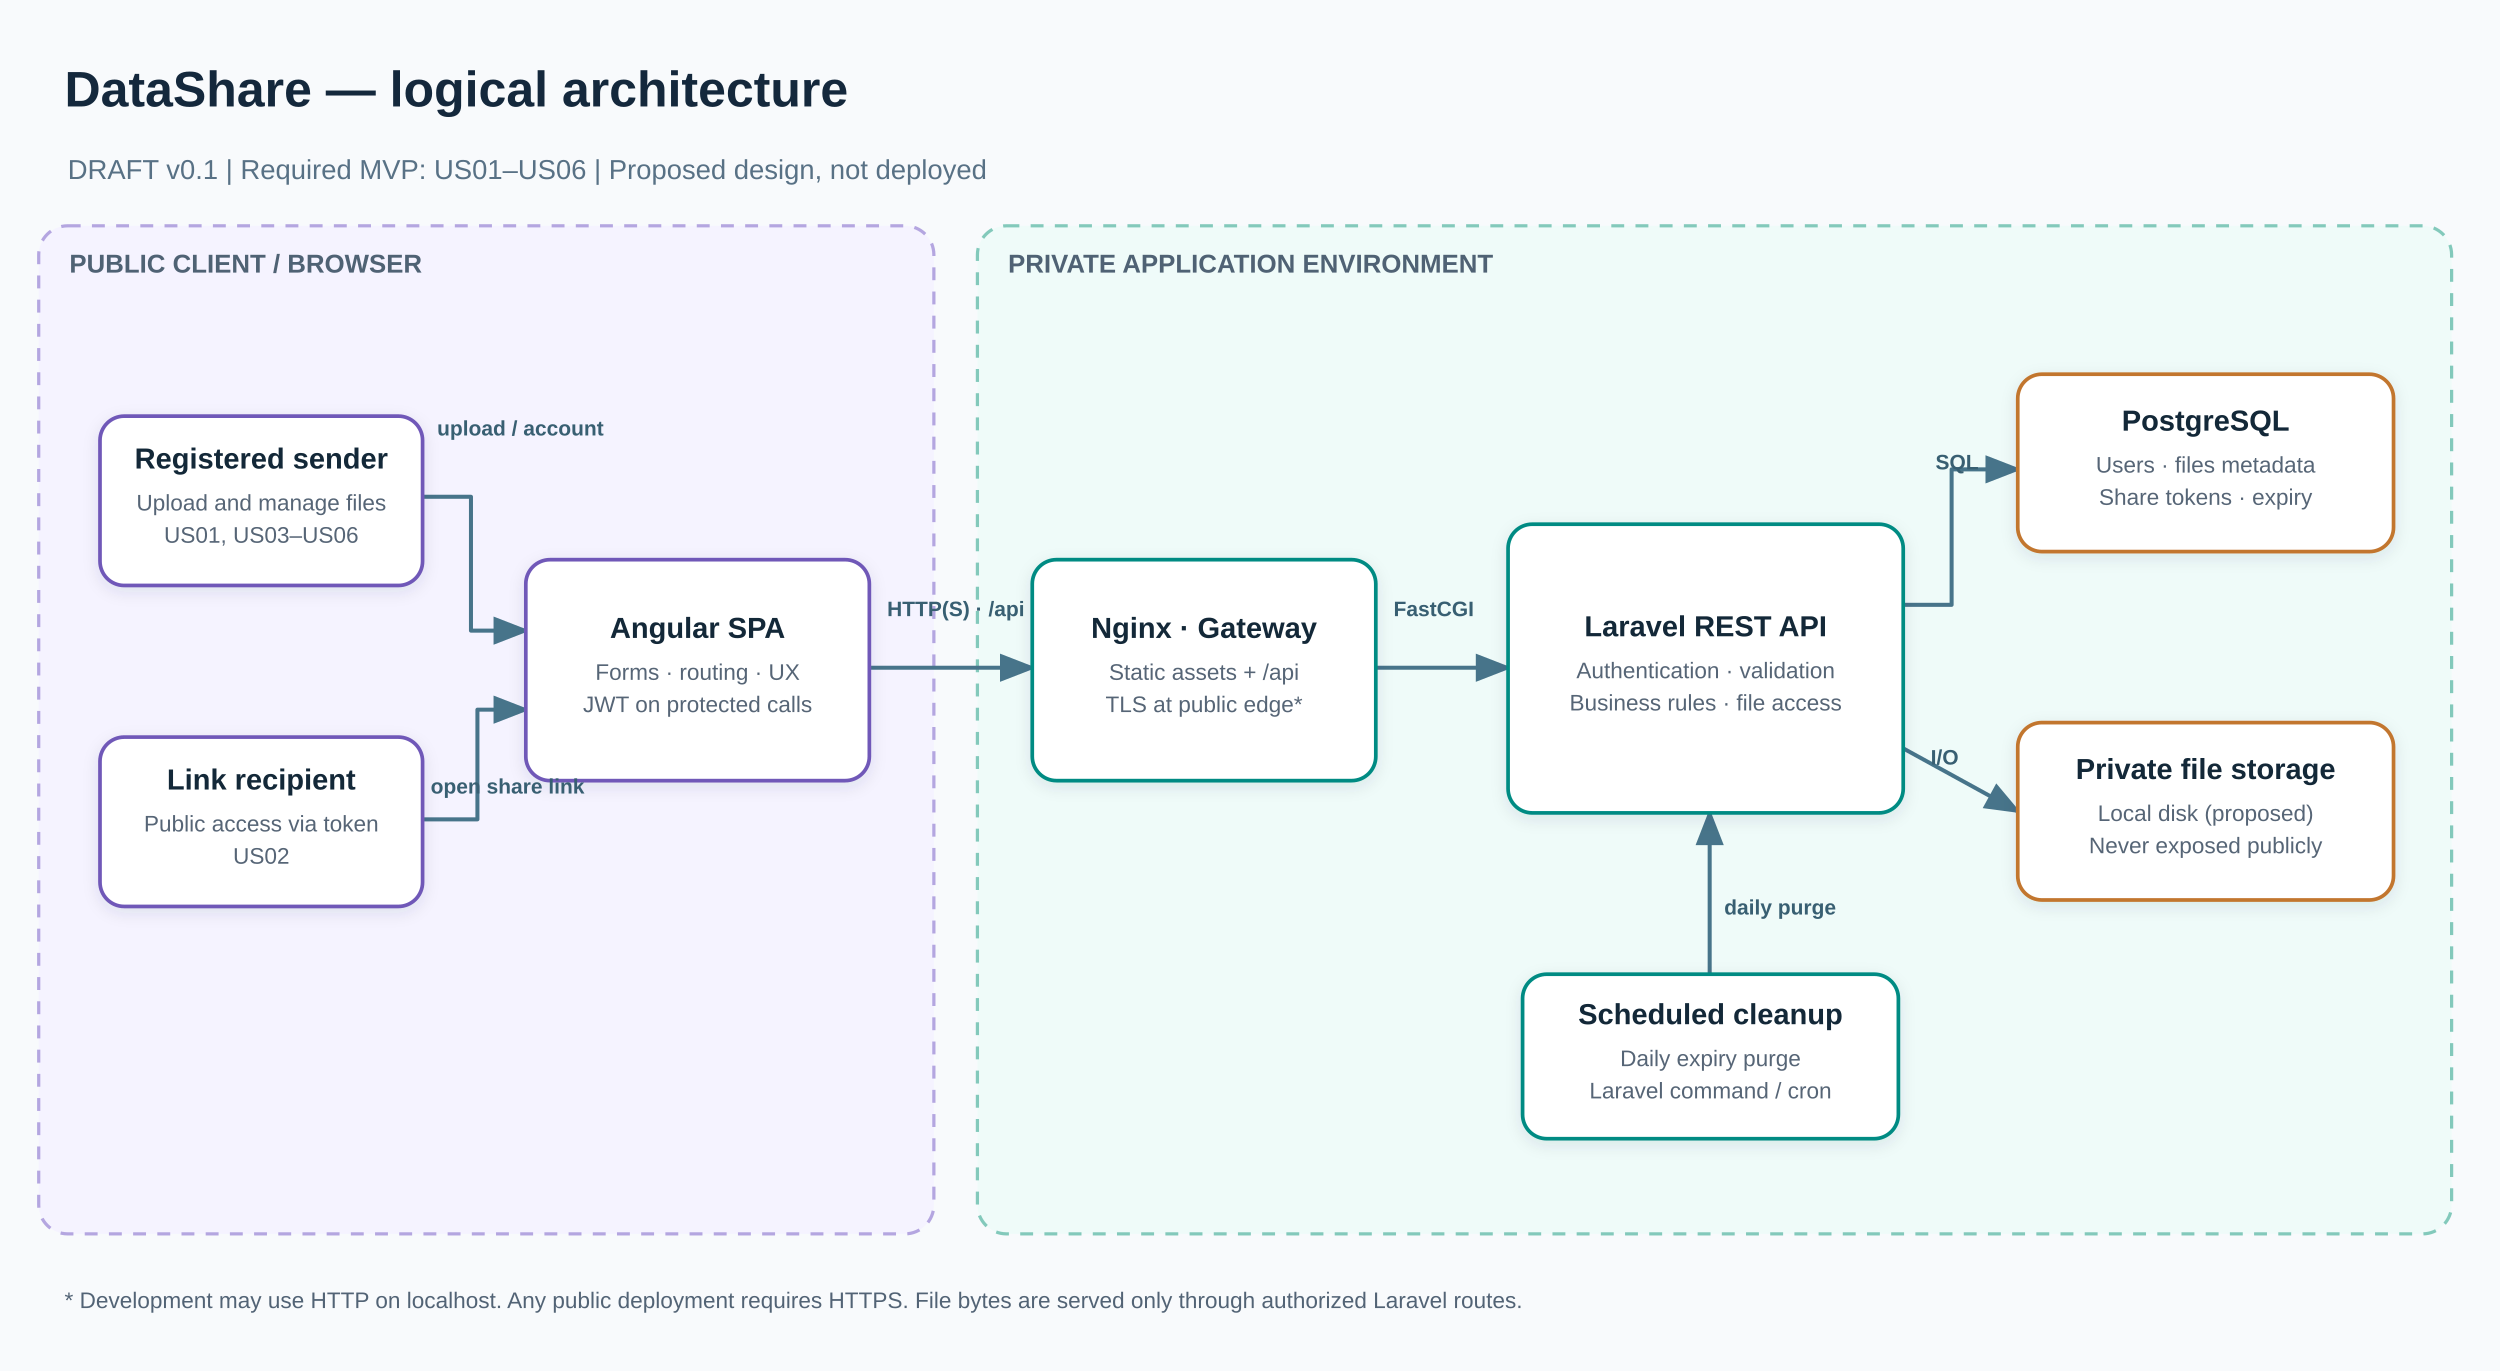
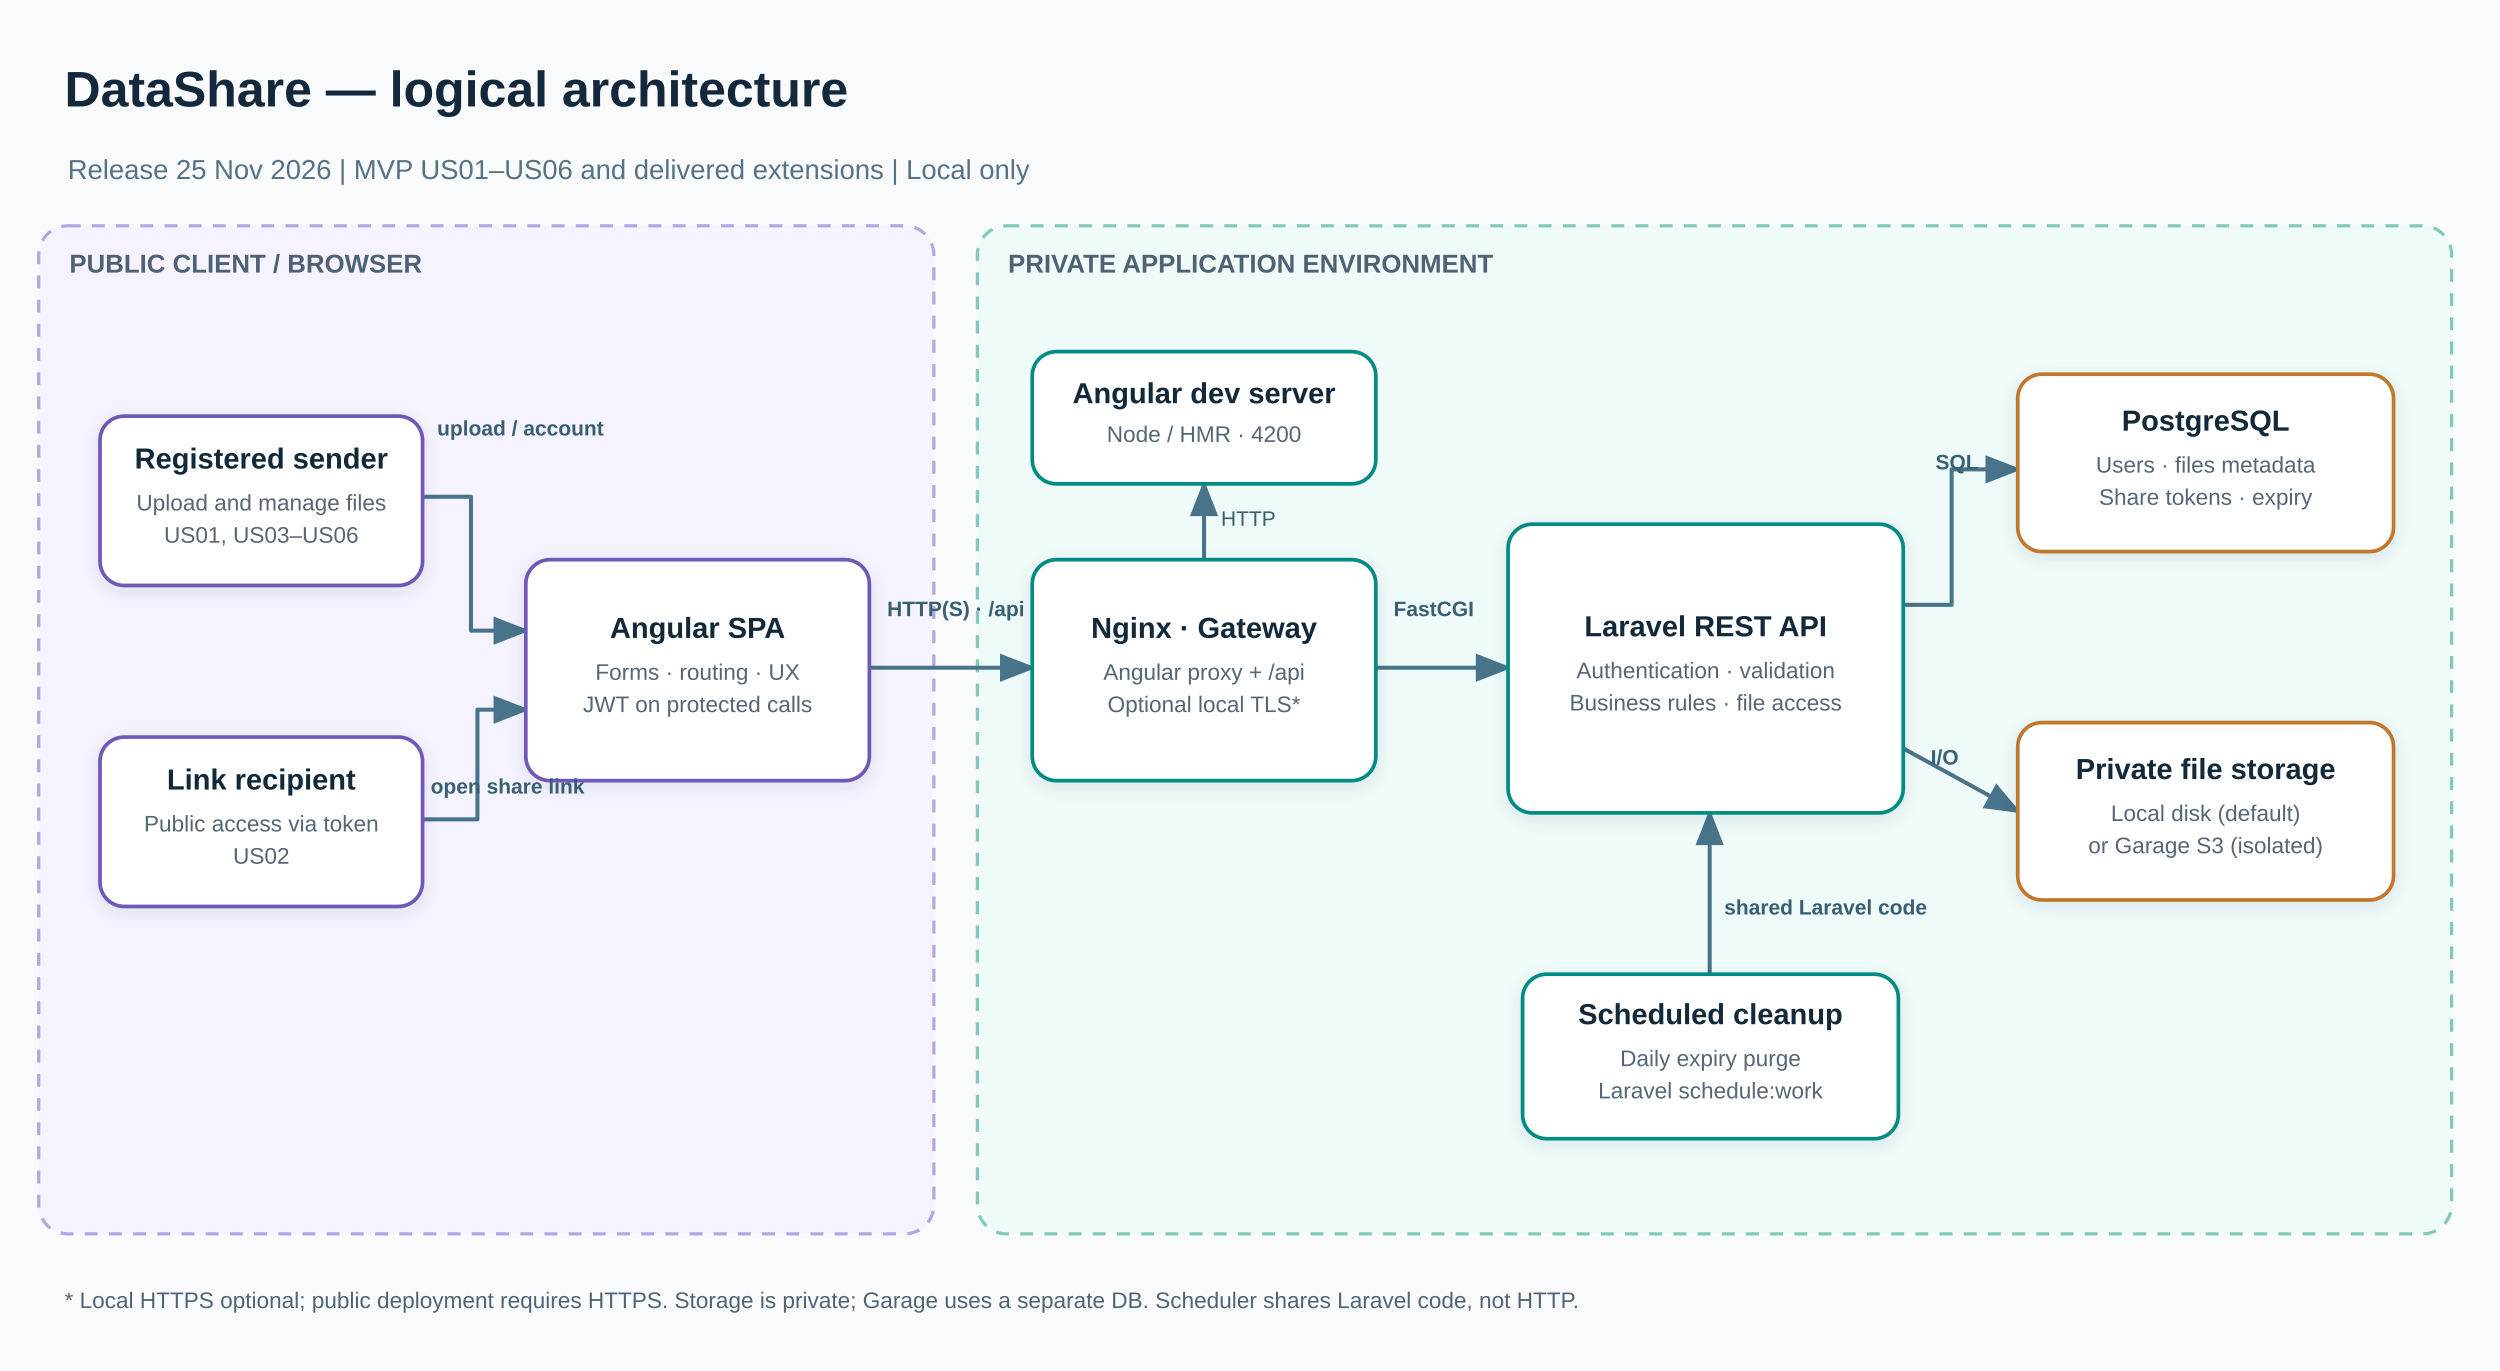
<svg xmlns="http://www.w3.org/2000/svg" viewBox="0 0 1550 850" width="1550" height="850" role="img" aria-labelledby="d-title d-desc">
  <defs>
    <marker id="arrow" markerWidth="11" markerHeight="11" refX="8" refY="3.5" orient="auto" markerUnits="strokeWidth">
      <path d="M0 0 L9 3.5 L0 7 Z" fill="#47748a" />
    </marker>
    <filter id="shadow" x="-20%" y="-25%" width="150%" height="160%">
      <feDropShadow dx="0" dy="3" stdDeviation="5" flood-color="#173248" flood-opacity=".10" />
    </filter>
  </defs>
  <rect x="0" y="0" width="1550" height="850" fill="#f8fafc" />
  <text x="40" y="66" font-size="31" font-family="Arial,Helvetica,sans-serif" font-weight="700" fill="#14283c">DataShare — logical architecture</text>
-   <text x="42" y="111" font-size="17" font-family="Arial,Helvetica,sans-serif" fill="#587185">DRAFT v0.1  |  Required MVP: US01–US06  |  Proposed design, not deployed</text>
+   <text x="42" y="111" font-size="17" font-family="Arial,Helvetica,sans-serif" fill="#587185">Release 25 Nov 2026  |  MVP US01–US06 and delivered extensions  |  Local only</text>
  <rect x="24" y="140" width="555" height="625" rx="18" fill="#f5f3ff" stroke="#b4a6e0" stroke-width="2" stroke-dasharray="8 7" />
  <text x="43" y="169" font-family="Arial,Helvetica,sans-serif" font-weight="700" font-size="16" fill="#4f6274">PUBLIC CLIENT / BROWSER</text>
  <rect x="606" y="140" width="914" height="625" rx="18" fill="#effbf9" stroke="#83c9bb" stroke-width="2" stroke-dasharray="8 7" />
  <text x="625" y="169" font-family="Arial,Helvetica,sans-serif" font-weight="700" font-size="16" fill="#4f6274">PRIVATE APPLICATION ENVIRONMENT</text>
  <path d="M262 308 L292 308 L292 391 L326 391" fill="none" stroke="#47748a" stroke-width="2.5" stroke-linejoin="round" marker-end="url(#arrow)" />
  <path d="M262 508 L296 508 L296 440 L326 440" fill="none" stroke="#47748a" stroke-width="2.5" stroke-linejoin="round" marker-end="url(#arrow)" />
  <path d="M539 414 L640 414" fill="none" stroke="#47748a" stroke-width="2.5" stroke-linejoin="round" marker-end="url(#arrow)" />
  <path d="M853 414 L935 414" fill="none" stroke="#47748a" stroke-width="2.5" stroke-linejoin="round" marker-end="url(#arrow)" />
  <path d="M1180 375 L1210 375 L1210 291 L1251 291" fill="none" stroke="#47748a" stroke-width="2.5" stroke-linejoin="round" marker-end="url(#arrow)" />
  <path d="M1180 464 L1251 503" fill="none" stroke="#47748a" stroke-width="2.5" stroke-linejoin="round" marker-end="url(#arrow)" />
  <path d="M1060 604 L1060 504" fill="none" stroke="#47748a" stroke-width="2.5" stroke-linejoin="round" marker-end="url(#arrow)" />
  <rect x="62" y="258" width="200" height="105" rx="15" fill="#ffffff" stroke="#7059b8" stroke-width="2.3" filter="url(#shadow)" />
  <text x="162" y="290.5" text-anchor="middle" font-family="Arial,Helvetica,sans-serif" font-size="18" font-weight="700" fill="#132838">Registered sender</text>
  <text x="162" y="316.5" text-anchor="middle" font-family="Arial,Helvetica,sans-serif" font-size="14" fill="#566576">Upload and manage files</text>
  <text x="162" y="336.5" text-anchor="middle" font-family="Arial,Helvetica,sans-serif" font-size="14" fill="#566576">US01, US03–US06</text>
  <rect x="62" y="457" width="200" height="105" rx="15" fill="#ffffff" stroke="#7059b8" stroke-width="2.3" filter="url(#shadow)" />
  <text x="162" y="489.5" text-anchor="middle" font-family="Arial,Helvetica,sans-serif" font-size="18" font-weight="700" fill="#132838">Link recipient</text>
  <text x="162" y="515.5" text-anchor="middle" font-family="Arial,Helvetica,sans-serif" font-size="14" fill="#566576">Public access via token</text>
  <text x="162" y="535.5" text-anchor="middle" font-family="Arial,Helvetica,sans-serif" font-size="14" fill="#566576">US02</text>
  <rect x="326" y="347" width="213" height="137" rx="15" fill="#ffffff" stroke="#7059b8" stroke-width="2.3" filter="url(#shadow)" />
  <text x="432.5" y="395.5" text-anchor="middle" font-family="Arial,Helvetica,sans-serif" font-size="18" font-weight="700" fill="#132838">Angular SPA</text>
  <text x="432.5" y="421.5" text-anchor="middle" font-family="Arial,Helvetica,sans-serif" font-size="14" fill="#566576">Forms · routing · UX</text>
  <text x="432.5" y="441.5" text-anchor="middle" font-family="Arial,Helvetica,sans-serif" font-size="14" fill="#566576">JWT on protected calls</text>
+   <path d="M746.5 347 V300" fill="none" stroke="#47748a" stroke-width="2.5" marker-end="url(#arrow)" />
+   <rect x="640" y="218" width="213" height="82" rx="15" fill="#fff" stroke="#008b83" stroke-width="2.3" />
+   <text x="746.5" y="250" text-anchor="middle" font-family="Arial,Helvetica,sans-serif" font-size="18" font-weight="700" fill="#132838">Angular dev server</text>
+   <text x="746.5" y="274" text-anchor="middle" font-family="Arial,Helvetica,sans-serif" font-size="14" fill="#566576">Node / HMR · 4200</text>
+   <text x="757" y="326" font-family="Arial,Helvetica,sans-serif" font-size="13" fill="#385f72">HTTP</text>
  <rect x="640" y="347" width="213" height="137" rx="15" fill="#ffffff" stroke="#008b83" stroke-width="2.3" filter="url(#shadow)" />
  <text x="746.5" y="395.5" text-anchor="middle" font-family="Arial,Helvetica,sans-serif" font-size="18" font-weight="700" fill="#132838">Nginx · Gateway</text>
-   <text x="746.5" y="421.5" text-anchor="middle" font-family="Arial,Helvetica,sans-serif" font-size="14" fill="#566576">Static assets + /api</text>
-   <text x="746.5" y="441.5" text-anchor="middle" font-family="Arial,Helvetica,sans-serif" font-size="14" fill="#566576">TLS at public edge*</text>
+   <text x="746.5" y="421.5" text-anchor="middle" font-family="Arial,Helvetica,sans-serif" font-size="14" fill="#566576">Angular proxy + /api</text>
+   <text x="746.5" y="441.5" text-anchor="middle" font-family="Arial,Helvetica,sans-serif" font-size="14" fill="#566576">Optional local TLS*</text>
  <rect x="935" y="325" width="245" height="179" rx="15" fill="#ffffff" stroke="#008b83" stroke-width="2.3" filter="url(#shadow)" />
  <text x="1057.5" y="394.5" text-anchor="middle" font-family="Arial,Helvetica,sans-serif" font-size="18" font-weight="700" fill="#132838">Laravel REST API</text>
  <text x="1057.5" y="420.5" text-anchor="middle" font-family="Arial,Helvetica,sans-serif" font-size="14" fill="#566576">Authentication · validation</text>
  <text x="1057.5" y="440.5" text-anchor="middle" font-family="Arial,Helvetica,sans-serif" font-size="14" fill="#566576">Business rules · file access</text>
  <rect x="1251" y="232" width="233" height="110" rx="15" fill="#ffffff" stroke="#c2762f" stroke-width="2.3" filter="url(#shadow)" />
  <text x="1367.5" y="267" text-anchor="middle" font-family="Arial,Helvetica,sans-serif" font-size="18" font-weight="700" fill="#132838">PostgreSQL</text>
  <text x="1367.5" y="293" text-anchor="middle" font-family="Arial,Helvetica,sans-serif" font-size="14" fill="#566576">Users · files metadata</text>
  <text x="1367.5" y="313" text-anchor="middle" font-family="Arial,Helvetica,sans-serif" font-size="14" fill="#566576">Share tokens · expiry</text>
  <rect x="1251" y="448" width="233" height="110" rx="15" fill="#ffffff" stroke="#c2762f" stroke-width="2.3" filter="url(#shadow)" />
  <text x="1367.5" y="483" text-anchor="middle" font-family="Arial,Helvetica,sans-serif" font-size="18" font-weight="700" fill="#132838">Private file storage</text>
-   <text x="1367.5" y="509" text-anchor="middle" font-family="Arial,Helvetica,sans-serif" font-size="14" fill="#566576">Local disk (proposed)</text>
-   <text x="1367.5" y="529" text-anchor="middle" font-family="Arial,Helvetica,sans-serif" font-size="14" fill="#566576">Never exposed publicly</text>
+   <text x="1367.5" y="509" text-anchor="middle" font-family="Arial,Helvetica,sans-serif" font-size="14" fill="#566576">Local disk (default)</text>
+   <text x="1367.5" y="529" text-anchor="middle" font-family="Arial,Helvetica,sans-serif" font-size="14" fill="#566576">or Garage S3 (isolated)</text>
  <rect x="944" y="604" width="233" height="102" rx="15" fill="#ffffff" stroke="#008b83" stroke-width="2.3" filter="url(#shadow)" />
  <text x="1060.5" y="635" text-anchor="middle" font-family="Arial,Helvetica,sans-serif" font-size="18" font-weight="700" fill="#132838">Scheduled cleanup</text>
  <text x="1060.5" y="661" text-anchor="middle" font-family="Arial,Helvetica,sans-serif" font-size="14" fill="#566576">Daily expiry purge</text>
-   <text x="1060.5" y="681" text-anchor="middle" font-family="Arial,Helvetica,sans-serif" font-size="14" fill="#566576">Laravel command / cron</text>
+   <text x="1060.5" y="681" text-anchor="middle" font-family="Arial,Helvetica,sans-serif" font-size="14" fill="#566576">Laravel schedule:work</text>
  <text x="271" y="270" font-family="Arial,Helvetica,sans-serif" font-size="13" font-weight="600" fill="#385f72">upload / account</text>
  <text x="267" y="492" font-family="Arial,Helvetica,sans-serif" font-size="13" font-weight="600" fill="#385f72">open share link</text>
  <text x="550" y="382" font-family="Arial,Helvetica,sans-serif" font-size="13" font-weight="600" fill="#385f72">HTTP(S) · /api</text>
  <text x="864" y="382" font-family="Arial,Helvetica,sans-serif" font-size="13" font-weight="600" fill="#385f72">FastCGI</text>
  <text x="1200" y="291" font-family="Arial,Helvetica,sans-serif" font-size="13" font-weight="600" fill="#385f72">SQL</text>
  <text x="1197" y="474" font-family="Arial,Helvetica,sans-serif" font-size="13" font-weight="600" fill="#385f72">I/O</text>
-   <text x="1069" y="567" font-family="Arial,Helvetica,sans-serif" font-size="13" font-weight="600" fill="#385f72">daily purge</text>
-   <text x="40" y="811" font-family="Arial,Helvetica,sans-serif" font-size="14" fill="#526375">* Development may use HTTP on localhost. Any public deployment requires HTTPS. File bytes are served only through authorized Laravel routes.</text>
+   <text x="1069" y="567" font-family="Arial,Helvetica,sans-serif" font-size="13" font-weight="600" fill="#385f72">shared Laravel code</text>
+   <text x="40" y="811" font-family="Arial,Helvetica,sans-serif" font-size="14" fill="#526375">* Local HTTPS optional; public deployment requires HTTPS. Storage is private; Garage uses a separate DB. Scheduler shares Laravel code, not HTTP.</text>
</svg>
